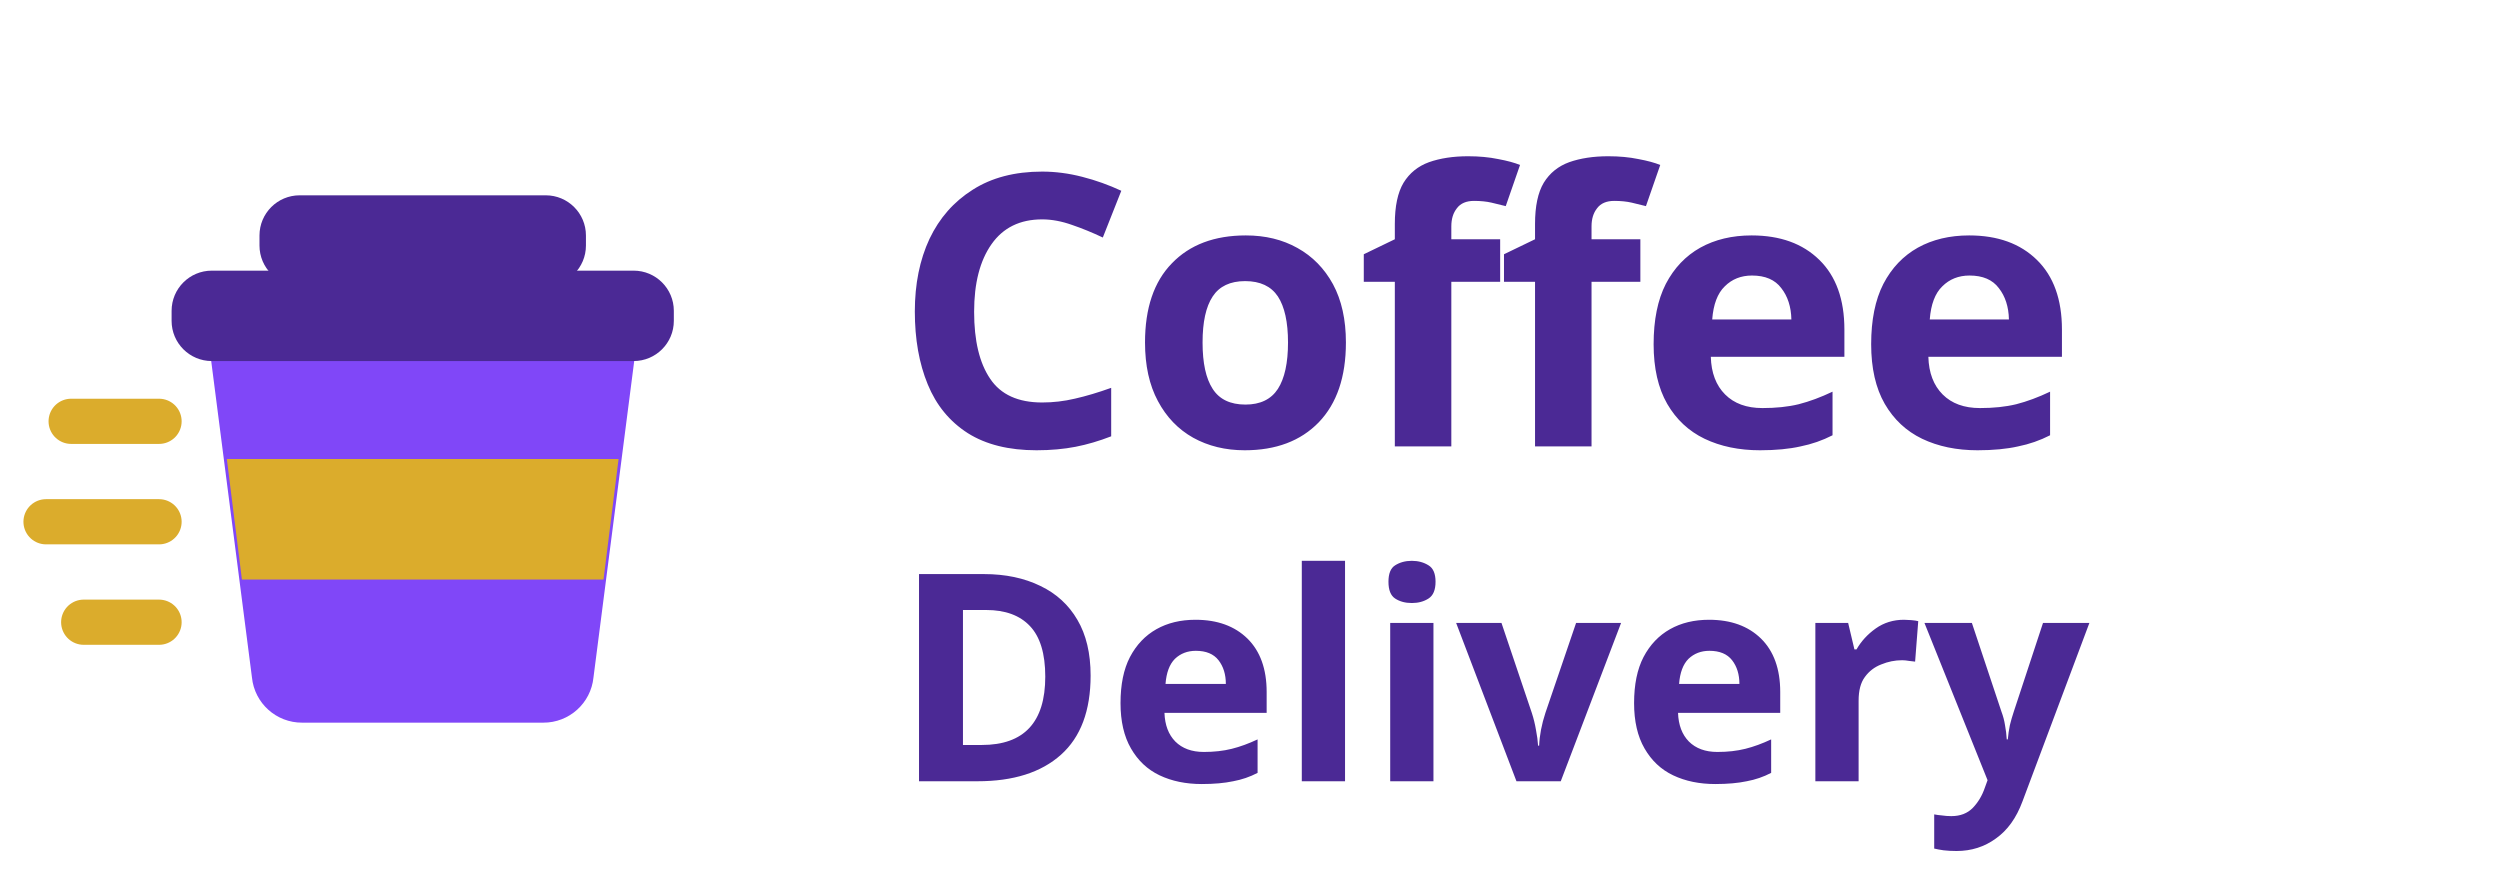
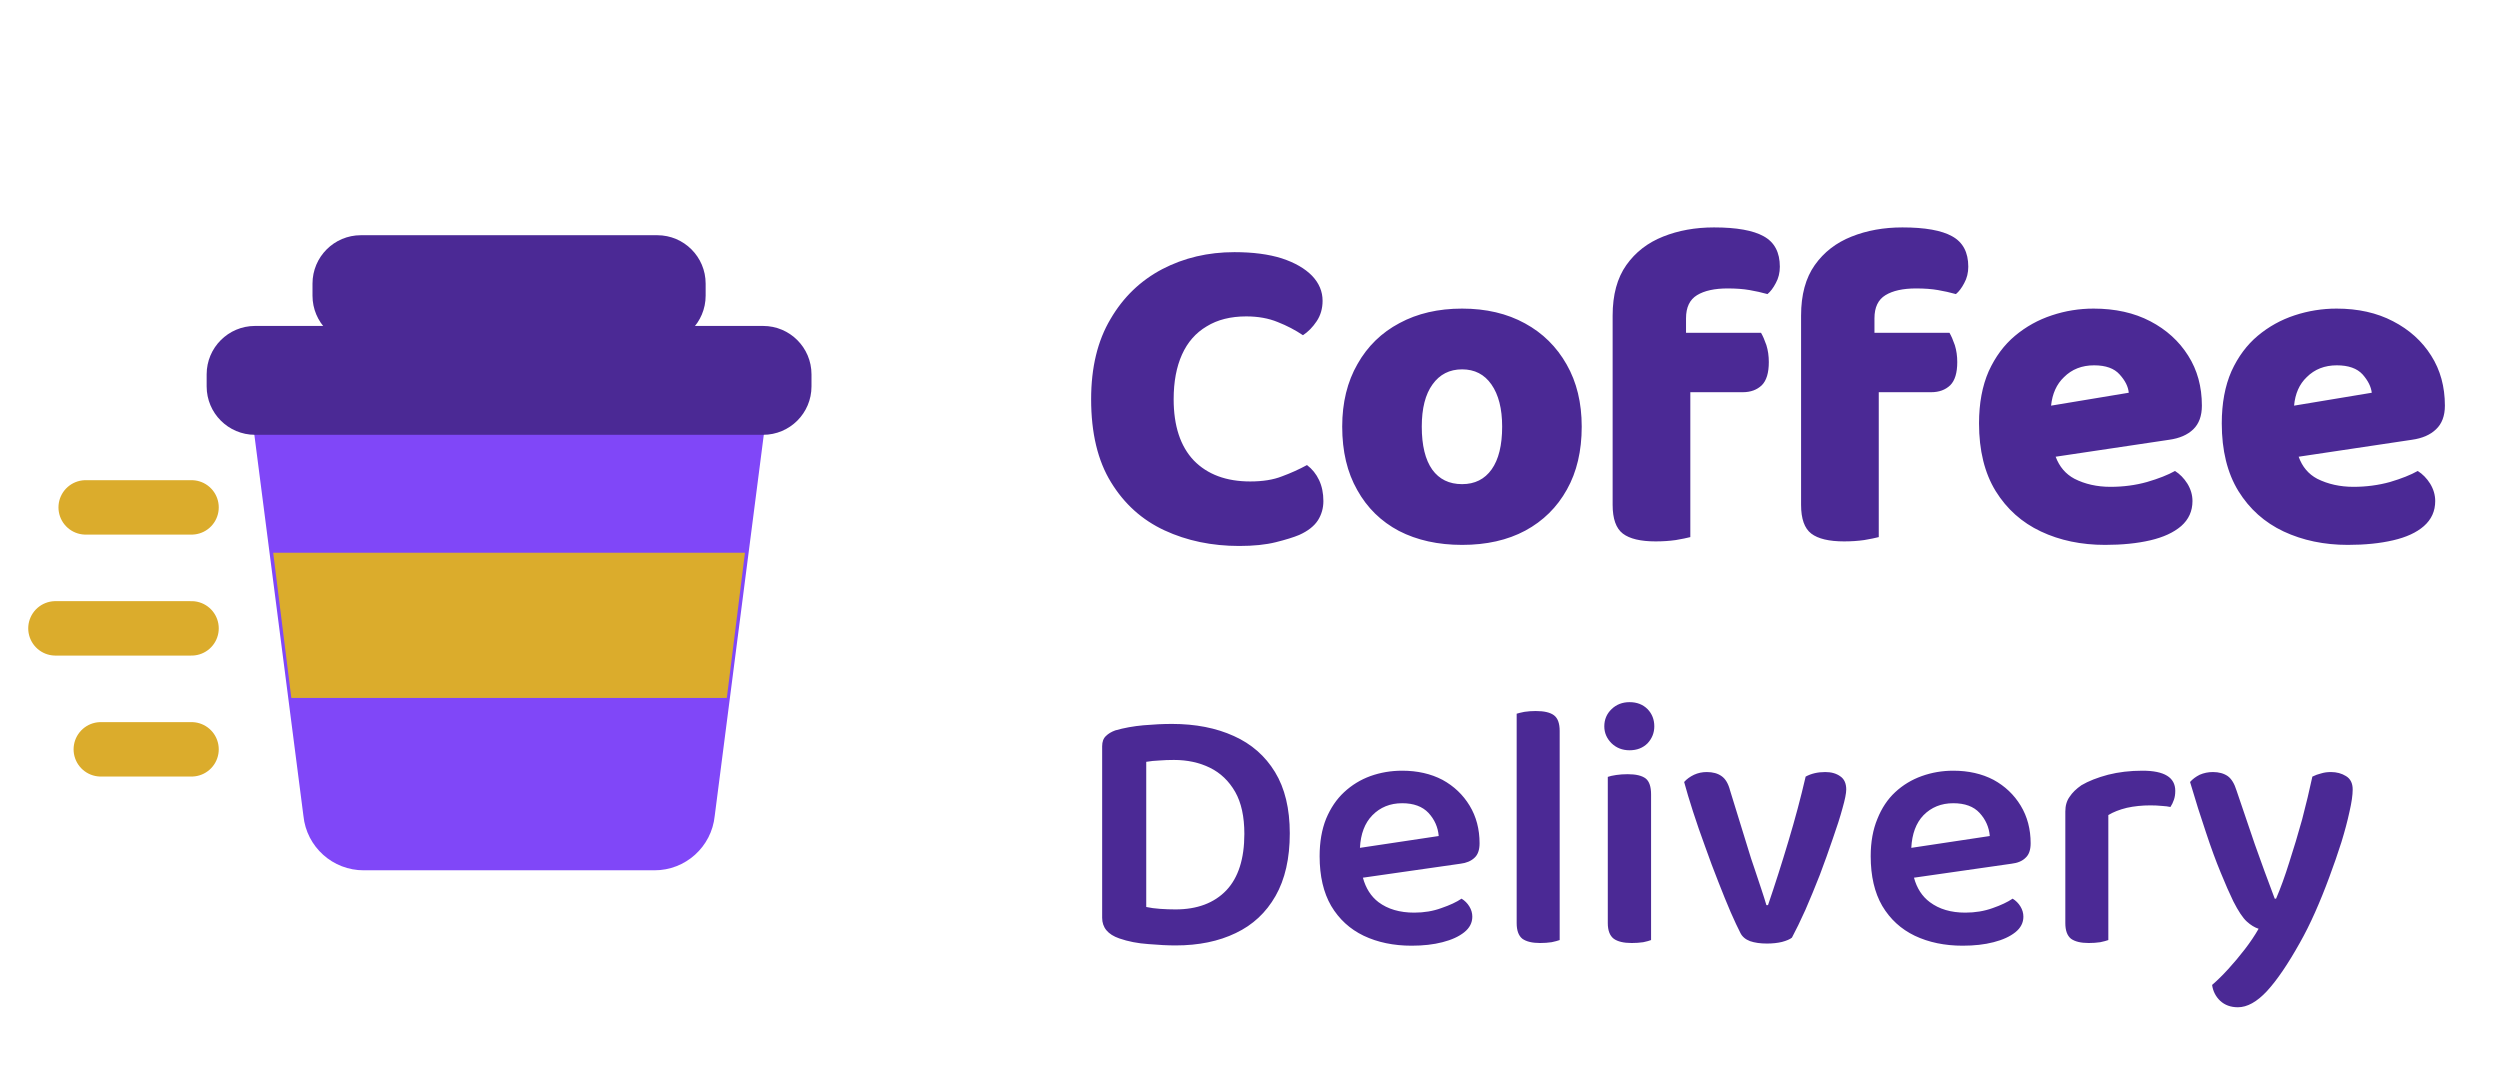
- <svg xmlns="http://www.w3.org/2000/svg" viewBox="0 0 112 40" width="112" height="40" role="img" aria-label="Coffee Delivery">
+ <svg xmlns="http://www.w3.org/2000/svg" viewBox="0 0 93 40" width="93" height="40" role="img" aria-label="Coffee Delivery">
  <g transform="translate(1.5 2) scale(1.125)">
    <g stroke="#DBAC2C" stroke-width="1.8" stroke-linecap="round">
      <line x1="1.5" y1="15" x2="5" y2="15" />
      <line x1="0.5" y1="19" x2="5" y2="19" />
      <line x1="2" y1="23" x2="5" y2="23" />
    </g>
    <path d="M7 12h17l-1.7 13.2a2 2 0 0 1-2 1.8h-9.6a2 2 0 0 1-2-1.8Z" fill="#8047F8" />
    <path d="M7.7 16.5h15.6l-.6 4.8H8.3Z" fill="#DBAC2C" />
    <rect x="5.5" y="9" width="20" height="3.6" rx="1.6" fill="#4B2995" />
    <rect x="9" y="6" width="13" height="3.6" rx="1.6" fill="#4B2995" />
  </g>
-   <g font-family="'Baloo 2', 'Trebuchet MS', sans-serif" fill="#4B2995">
-     <text x="40" y="20" font-size="17" font-weight="800" letter-spacing="-0.3">Coffee</text>
-     <text x="40" y="35" font-size="13" font-weight="600">Delivery</text>
+   <g fill="#4B2995">
+     <path d="M49.20 11.19L49.20 11.19Q49.20 11.62 48.98 11.95Q48.76 12.28 48.47 12.47L48.47 12.47Q48.04 12.18 47.53 11.98Q47.02 11.77 46.36 11.77L46.36 11.77Q45.49 11.77 44.89 12.14Q44.28 12.50 43.97 13.19Q43.66 13.88 43.66 14.85L43.66 14.85Q43.66 16.34 44.41 17.13Q45.17 17.91 46.51 17.91L46.51 17.91Q47.21 17.91 47.69 17.72Q48.18 17.54 48.62 17.30L48.62 17.30Q48.91 17.52 49.07 17.86Q49.23 18.20 49.23 18.64L49.23 18.64Q49.23 19.03 49.03 19.35Q48.82 19.68 48.33 19.90L48.33 19.90Q48.02 20.03 47.46 20.17Q46.90 20.31 46.10 20.31L46.10 20.31Q44.57 20.31 43.32 19.73Q42.07 19.15 41.33 17.94Q40.59 16.74 40.59 14.85L40.59 14.85Q40.59 13.08 41.31 11.87Q42.02 10.65 43.24 10.01Q44.45 9.38 45.92 9.38L45.92 9.38Q46.95 9.38 47.68 9.61Q48.41 9.85 48.81 10.26Q49.20 10.67 49.20 11.19ZM58.84 15.87L58.84 15.87Q58.84 17.23 58.29 18.21Q57.74 19.20 56.74 19.74Q55.75 20.27 54.39 20.27L54.39 20.27Q53.05 20.27 52.04 19.75Q51.04 19.22 50.49 18.23Q49.93 17.25 49.93 15.87L49.93 15.87Q49.93 14.53 50.50 13.54Q51.06 12.55 52.06 12.02Q53.06 11.48 54.39 11.48L54.39 11.48Q55.73 11.48 56.73 12.03Q57.72 12.57 58.28 13.56Q58.84 14.54 58.84 15.87ZM54.39 13.74L54.39 13.74Q53.69 13.74 53.29 14.30Q52.89 14.85 52.89 15.87L52.89 15.87Q52.89 16.92 53.28 17.47Q53.67 18.01 54.39 18.01L54.39 18.01Q55.10 18.01 55.49 17.46Q55.88 16.91 55.88 15.87L55.88 15.87Q55.88 14.87 55.48 14.30Q55.09 13.74 54.39 13.74ZM62.72 11.84L62.72 11.84L62.72 12.38L65.51 12.38Q65.61 12.55 65.71 12.84Q65.80 13.13 65.80 13.47L65.80 13.47Q65.80 14.07 65.54 14.33Q65.27 14.59 64.83 14.59L64.83 14.59L62.88 14.59L62.88 19.98Q62.69 20.03 62.34 20.09Q61.99 20.14 61.59 20.14L61.59 20.14Q60.75 20.14 60.37 19.85Q59.99 19.56 59.99 18.78L59.99 18.78L59.99 11.74Q59.99 10.58 60.50 9.86Q61.01 9.14 61.87 8.80Q62.72 8.46 63.76 8.46L63.76 8.46Q65.02 8.46 65.61 8.79Q66.21 9.12 66.21 9.92L66.21 9.92Q66.21 10.26 66.06 10.53Q65.92 10.80 65.75 10.94L65.75 10.94Q65.43 10.85 65.08 10.79Q64.73 10.73 64.27 10.73L64.27 10.73Q63.54 10.73 63.13 10.98Q62.72 11.23 62.72 11.84ZM69.73 11.84L69.73 11.84L69.73 12.38L72.52 12.38Q72.62 12.55 72.72 12.84Q72.81 13.13 72.81 13.47L72.81 13.47Q72.81 14.07 72.55 14.33Q72.28 14.59 71.84 14.59L71.84 14.59L69.89 14.59L69.89 19.98Q69.70 20.03 69.35 20.09Q69.00 20.14 68.60 20.14L68.60 20.14Q67.76 20.14 67.38 19.85Q67.00 19.56 67.00 18.78L67.00 18.78L67.00 11.74Q67.00 10.58 67.51 9.86Q68.02 9.14 68.88 8.80Q69.73 8.46 70.77 8.46L70.77 8.46Q72.03 8.46 72.62 8.79Q73.22 9.12 73.22 9.92L73.22 9.92Q73.22 10.26 73.07 10.53Q72.93 10.80 72.76 10.94L72.76 10.94Q72.44 10.85 72.09 10.79Q71.74 10.73 71.28 10.73L71.28 10.73Q70.55 10.73 70.14 10.98Q69.73 11.23 69.73 11.84ZM80.69 16.36L76.47 16.99Q76.68 17.55 77.17 17.81L77.17 17.81Q77.76 18.11 78.51 18.11L78.51 18.11Q79.23 18.11 79.87 17.93Q80.52 17.74 80.91 17.52L80.91 17.52Q81.18 17.69 81.37 17.99Q81.56 18.30 81.56 18.64L81.56 18.64Q81.56 19.20 81.14 19.57Q80.72 19.93 79.99 20.10Q79.26 20.27 78.31 20.27L78.31 20.27Q76.98 20.27 75.92 19.77Q74.86 19.27 74.24 18.27Q73.62 17.26 73.62 15.75L73.62 15.75Q73.62 14.63 73.98 13.81Q74.35 13.00 74.96 12.49Q75.57 11.98 76.33 11.73Q77.08 11.48 77.88 11.48L77.88 11.48Q79.09 11.48 79.99 11.95Q80.89 12.42 81.40 13.23Q81.91 14.03 81.91 15.09L81.91 15.09Q81.91 15.66 81.59 15.97Q81.27 16.28 80.69 16.36L80.69 16.36ZM76.30 15.09L76.30 15.09L79.19 14.61Q79.16 14.27 78.85 13.93Q78.55 13.59 77.90 13.59L77.90 13.59Q77.22 13.59 76.78 14.03L76.78 14.03Q76.37 14.42 76.30 15.09ZM89.72 16.36L85.51 16.99Q85.71 17.55 86.20 17.81L86.20 17.81Q86.80 18.11 87.55 18.11L87.55 18.11Q88.26 18.11 88.91 17.93Q89.55 17.74 89.94 17.52L89.94 17.52Q90.21 17.69 90.40 17.99Q90.59 18.30 90.59 18.64L90.59 18.64Q90.59 19.20 90.17 19.57Q89.76 19.93 89.02 20.10Q88.29 20.27 87.34 20.27L87.34 20.27Q86.02 20.27 84.95 19.77Q83.89 19.27 83.27 18.27Q82.65 17.26 82.65 15.75L82.65 15.75Q82.65 14.63 83.01 13.81Q83.38 13.00 83.99 12.49Q84.60 11.98 85.36 11.73Q86.12 11.48 86.92 11.48L86.92 11.48Q88.12 11.48 89.02 11.95Q89.93 12.42 90.44 13.23Q90.95 14.03 90.95 15.09L90.95 15.09Q90.95 15.66 90.62 15.97Q90.30 16.28 89.72 16.36L89.72 16.36ZM85.34 15.09L85.34 15.09L88.23 14.61Q88.19 14.27 87.89 13.93Q87.58 13.59 86.93 13.59L86.93 13.59Q86.25 13.59 85.81 14.03L85.81 14.03Q85.40 14.42 85.34 15.09Z" />
+     <path d="M46.29 31.02L46.29 31.02Q46.29 32.41 45.62 33.12Q44.94 33.83 43.73 33.83L43.73 33.83Q43.45 33.83 43.16 33.81Q42.87 33.79 42.64 33.74L42.64 33.74L42.64 28.34Q42.87 28.30 43.13 28.29Q43.38 28.27 43.67 28.27L43.67 28.27Q44.42 28.27 45.01 28.56Q45.60 28.85 45.95 29.46Q46.29 30.06 46.29 31.02ZM47.98 31.00L47.98 31.00Q47.98 29.62 47.43 28.72Q46.88 27.82 45.90 27.38Q44.91 26.93 43.60 26.93L43.60 26.93Q43.11 26.93 42.54 26.98Q41.98 27.03 41.49 27.17L41.49 27.17Q41.27 27.25 41.14 27.38Q41.00 27.51 41.00 27.76L41.00 27.76L41.00 34.14Q41.00 34.69 41.64 34.91L41.64 34.91Q42.13 35.08 42.72 35.12Q43.30 35.17 43.73 35.17L43.73 35.17Q45.02 35.17 45.97 34.71Q46.92 34.26 47.45 33.33Q47.98 32.40 47.98 31.00ZM54.33 32.13L50.70 32.65Q50.86 33.24 51.28 33.56L51.28 33.56Q51.80 33.95 52.61 33.95L52.61 33.95Q53.16 33.95 53.62 33.78Q54.09 33.62 54.37 33.43L54.37 33.43Q54.55 33.54 54.66 33.72Q54.77 33.90 54.77 34.10L54.77 34.10Q54.77 34.44 54.47 34.68Q54.17 34.92 53.66 35.05Q53.16 35.18 52.51 35.18L52.51 35.18Q51.51 35.18 50.73 34.81Q49.96 34.44 49.52 33.70Q49.09 32.96 49.09 31.85L49.09 31.85Q49.09 31.06 49.33 30.46Q49.58 29.86 50.00 29.47Q50.43 29.07 50.98 28.87Q51.54 28.67 52.16 28.67L52.16 28.67Q53.01 28.67 53.66 29.01Q54.30 29.36 54.67 29.97Q55.04 30.58 55.04 31.37L55.04 31.37Q55.04 31.74 54.85 31.91Q54.66 32.09 54.33 32.13L54.33 32.13ZM50.59 31.54L50.59 31.54L53.52 31.10Q53.48 30.61 53.14 30.24Q52.80 29.88 52.16 29.88L52.16 29.88Q51.49 29.88 51.05 30.33L51.05 30.33Q50.63 30.76 50.59 31.54ZM56.42 34.34L56.42 31.57L56.42 26.55Q56.51 26.52 56.71 26.48Q56.91 26.45 57.13 26.45L57.13 26.45Q57.60 26.45 57.81 26.61Q58.02 26.77 58.02 27.19L58.02 27.19L58.02 34.97Q57.91 35.01 57.72 35.05Q57.52 35.08 57.29 35.08L57.29 35.08Q56.85 35.08 56.63 34.92Q56.42 34.75 56.42 34.34L56.42 34.34ZM59.81 34.34L59.81 31.57L59.81 28.90Q59.92 28.86 60.12 28.83Q60.32 28.80 60.55 28.80L60.55 28.80Q61.01 28.80 61.22 28.96Q61.42 29.12 61.42 29.55L61.42 29.55L61.42 34.97Q61.32 35.01 61.13 35.05Q60.93 35.08 60.70 35.08L60.70 35.08Q60.25 35.08 60.03 34.92Q59.81 34.75 59.81 34.34L59.81 34.34ZM59.68 27.02L59.68 27.02Q59.68 26.64 59.95 26.38Q60.22 26.12 60.62 26.12L60.62 26.12Q61.03 26.12 61.29 26.38Q61.54 26.64 61.54 27.02L61.54 27.02Q61.54 27.38 61.29 27.65Q61.03 27.91 60.62 27.91L60.62 27.91Q60.22 27.91 59.95 27.65Q59.68 27.38 59.68 27.02ZM67.90 28.72L67.90 28.72Q68.24 28.72 68.46 28.88Q68.68 29.03 68.68 29.37L68.68 29.37Q68.68 29.58 68.54 30.07Q68.41 30.55 68.18 31.20Q67.96 31.85 67.70 32.54Q67.43 33.23 67.16 33.85Q66.88 34.47 66.66 34.88L66.66 34.88Q66.55 34.97 66.29 35.04Q66.04 35.10 65.73 35.10L65.73 35.10Q65.36 35.10 65.10 35.01Q64.84 34.91 64.74 34.70L64.74 34.70Q64.60 34.43 64.38 33.93Q64.17 33.44 63.92 32.80Q63.67 32.17 63.43 31.49Q63.18 30.81 62.98 30.19Q62.78 29.57 62.65 29.09L62.65 29.09Q62.79 28.93 63.02 28.82Q63.24 28.72 63.49 28.72L63.49 28.72Q63.83 28.72 64.04 28.87Q64.26 29.02 64.36 29.41L64.36 29.41L65.03 31.58Q65.13 31.92 65.27 32.32Q65.40 32.71 65.52 33.07Q65.64 33.43 65.71 33.67L65.71 33.67L65.77 33.67Q66.16 32.53 66.53 31.29Q66.90 30.06 67.17 28.89L67.17 28.89Q67.48 28.72 67.90 28.72ZM74.83 32.13L71.20 32.65Q71.36 33.24 71.79 33.56L71.79 33.56Q72.31 33.95 73.11 33.95L73.11 33.95Q73.66 33.95 74.13 33.78Q74.59 33.62 74.87 33.43L74.87 33.43Q75.05 33.54 75.16 33.72Q75.27 33.90 75.27 34.10L75.27 34.10Q75.27 34.44 74.97 34.68Q74.67 34.92 74.16 35.05Q73.66 35.18 73.01 35.18L73.01 35.18Q72.01 35.18 71.23 34.81Q70.46 34.44 70.02 33.70Q69.59 32.96 69.59 31.85L69.59 31.85Q69.59 31.06 69.84 30.46Q70.08 29.86 70.50 29.47Q70.93 29.07 71.49 28.87Q72.05 28.67 72.66 28.67L72.66 28.67Q73.51 28.67 74.16 29.01Q74.80 29.36 75.17 29.97Q75.54 30.58 75.54 31.37L75.54 31.37Q75.54 31.74 75.35 31.91Q75.17 32.09 74.83 32.13L74.83 32.13ZM71.10 31.54L71.10 31.54L74.02 31.10Q73.98 30.61 73.64 30.24Q73.31 29.88 72.66 29.88L72.66 29.88Q71.99 29.88 71.55 30.33L71.55 30.33Q71.14 30.76 71.10 31.54ZM78.43 30.32L78.43 30.32L78.43 34.97Q78.32 35.01 78.13 35.05Q77.93 35.08 77.70 35.08L77.70 35.08Q77.26 35.08 77.04 34.92Q76.83 34.75 76.83 34.34L76.83 34.34L76.83 30.19Q76.83 29.86 76.99 29.64Q77.14 29.41 77.43 29.21L77.43 29.21Q77.82 28.98 78.42 28.82Q79.01 28.67 79.70 28.67L79.70 28.67Q80.92 28.67 80.92 29.42L80.92 29.42Q80.92 29.61 80.87 29.75Q80.82 29.90 80.74 30.02L80.74 30.02Q80.61 29.99 80.42 29.98Q80.22 29.96 80.00 29.96L80.00 29.96Q79.53 29.96 79.12 30.05Q78.71 30.15 78.43 30.32ZM83.08 33.53L83.08 33.53Q82.87 33.10 82.61 32.46Q82.34 31.81 82.06 30.96Q81.77 30.11 81.47 29.09L81.47 29.09Q81.61 28.93 81.83 28.82Q82.06 28.72 82.32 28.72L82.32 28.72Q82.65 28.72 82.87 28.87Q83.08 29.02 83.20 29.41L83.20 29.41Q83.54 30.42 83.88 31.41Q84.23 32.40 84.62 33.43L84.62 33.43L84.67 33.43Q84.92 32.85 85.16 32.08Q85.41 31.31 85.64 30.48Q85.86 29.64 86.02 28.89L86.02 28.89Q86.18 28.81 86.35 28.77Q86.51 28.72 86.71 28.72L86.71 28.72Q87.03 28.72 87.27 28.87Q87.52 29.02 87.52 29.37L87.52 29.37Q87.52 29.68 87.40 30.20Q87.29 30.71 87.10 31.33Q86.90 31.96 86.65 32.63Q86.40 33.31 86.12 33.94Q85.84 34.57 85.55 35.08L85.55 35.08Q84.89 36.26 84.33 36.87Q83.77 37.47 83.25 37.47L83.25 37.47Q82.85 37.47 82.59 37.23Q82.34 36.99 82.29 36.64L82.29 36.64Q82.58 36.39 82.89 36.05Q83.21 35.70 83.51 35.31Q83.81 34.92 84.02 34.55L84.02 34.55Q83.80 34.48 83.58 34.28Q83.36 34.08 83.08 33.53Z" />
  </g>
</svg>
